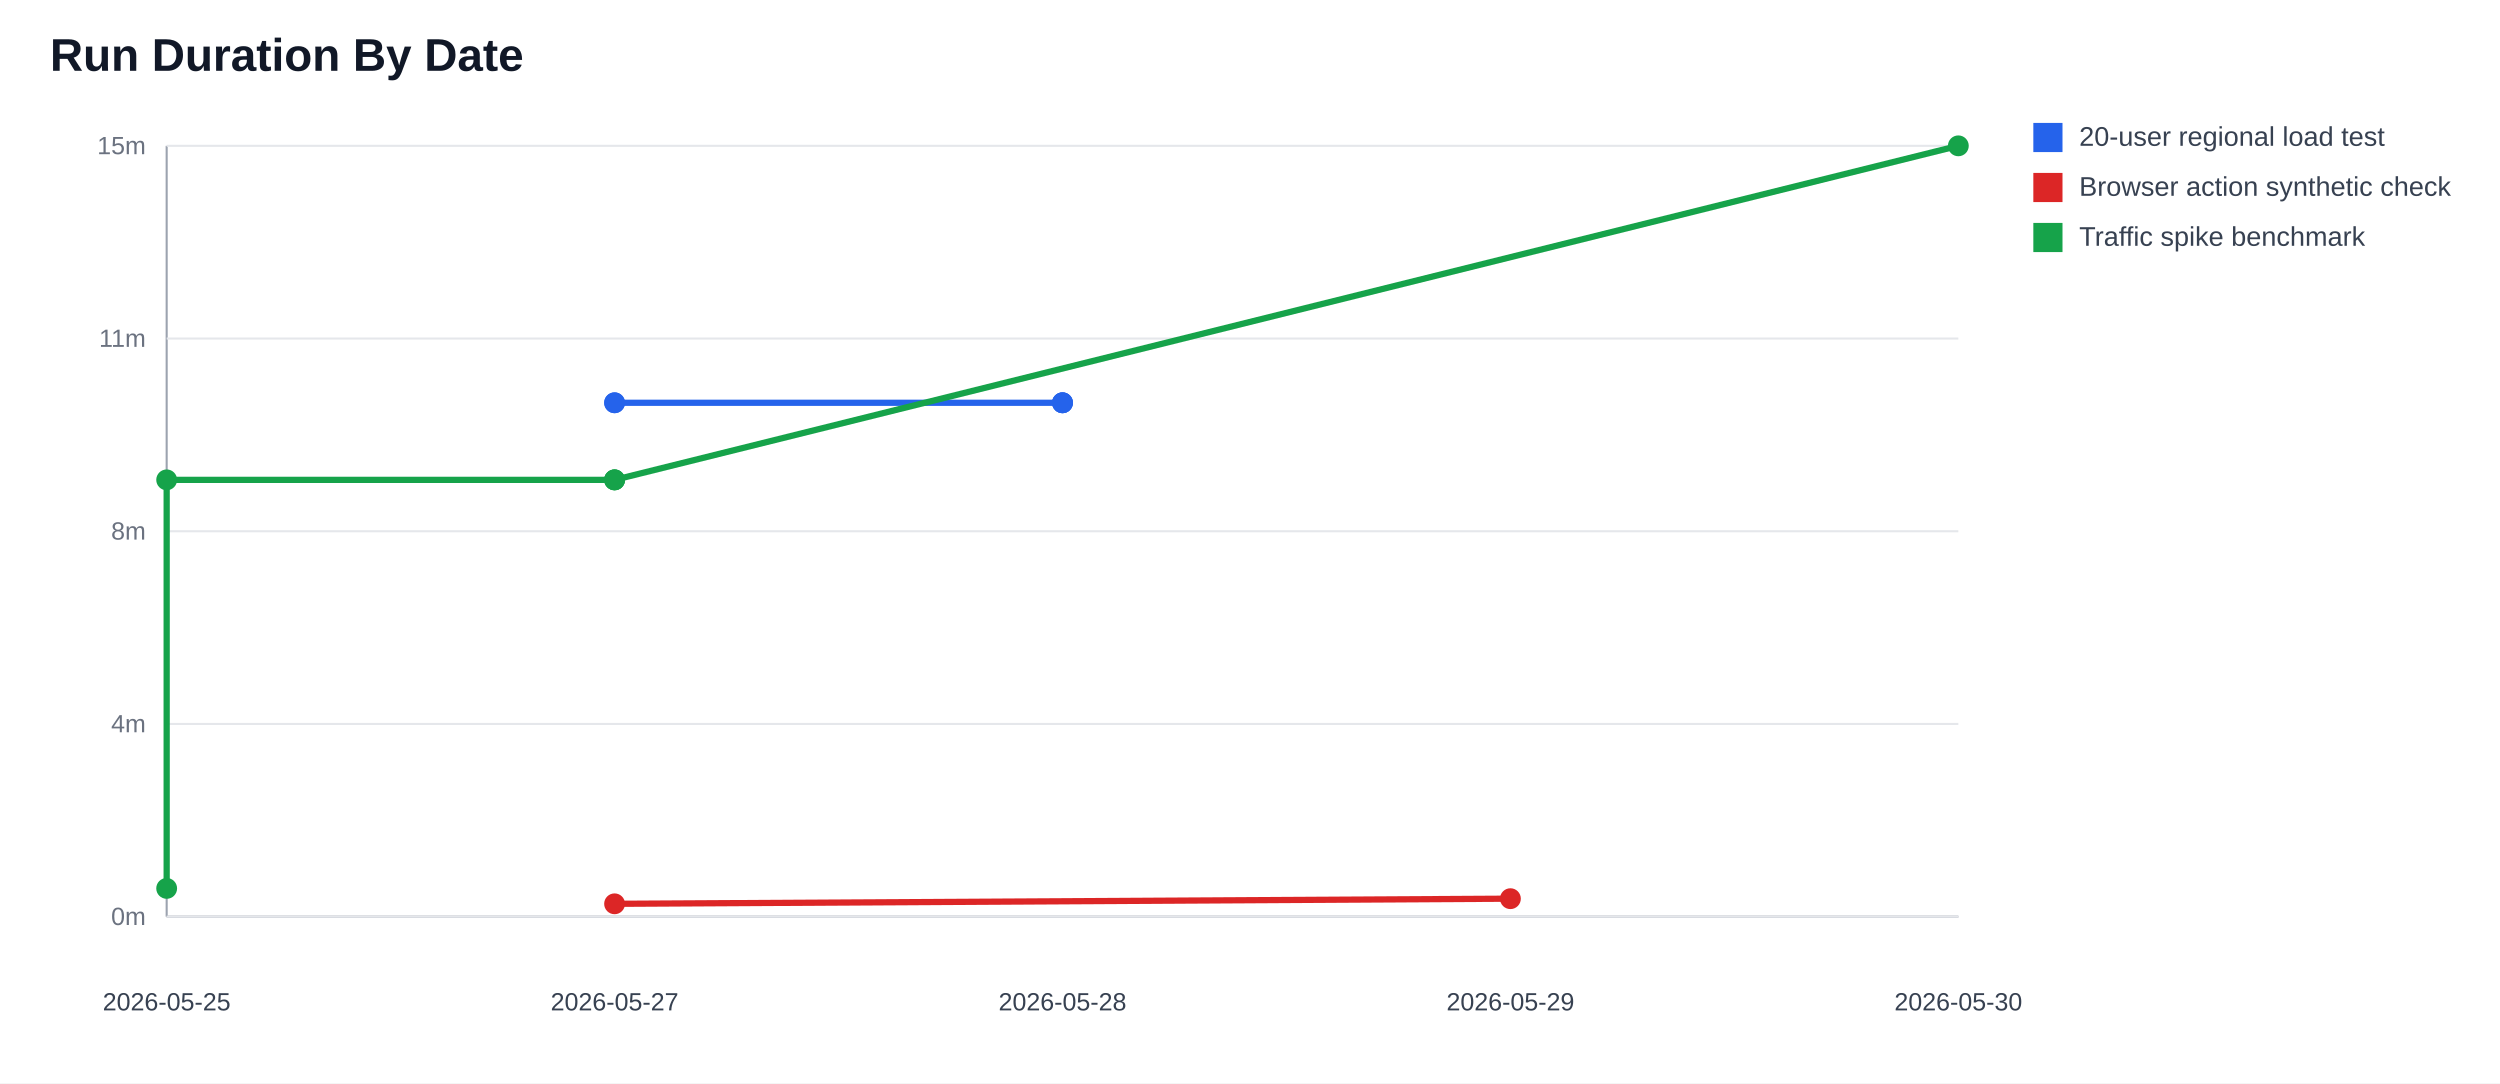
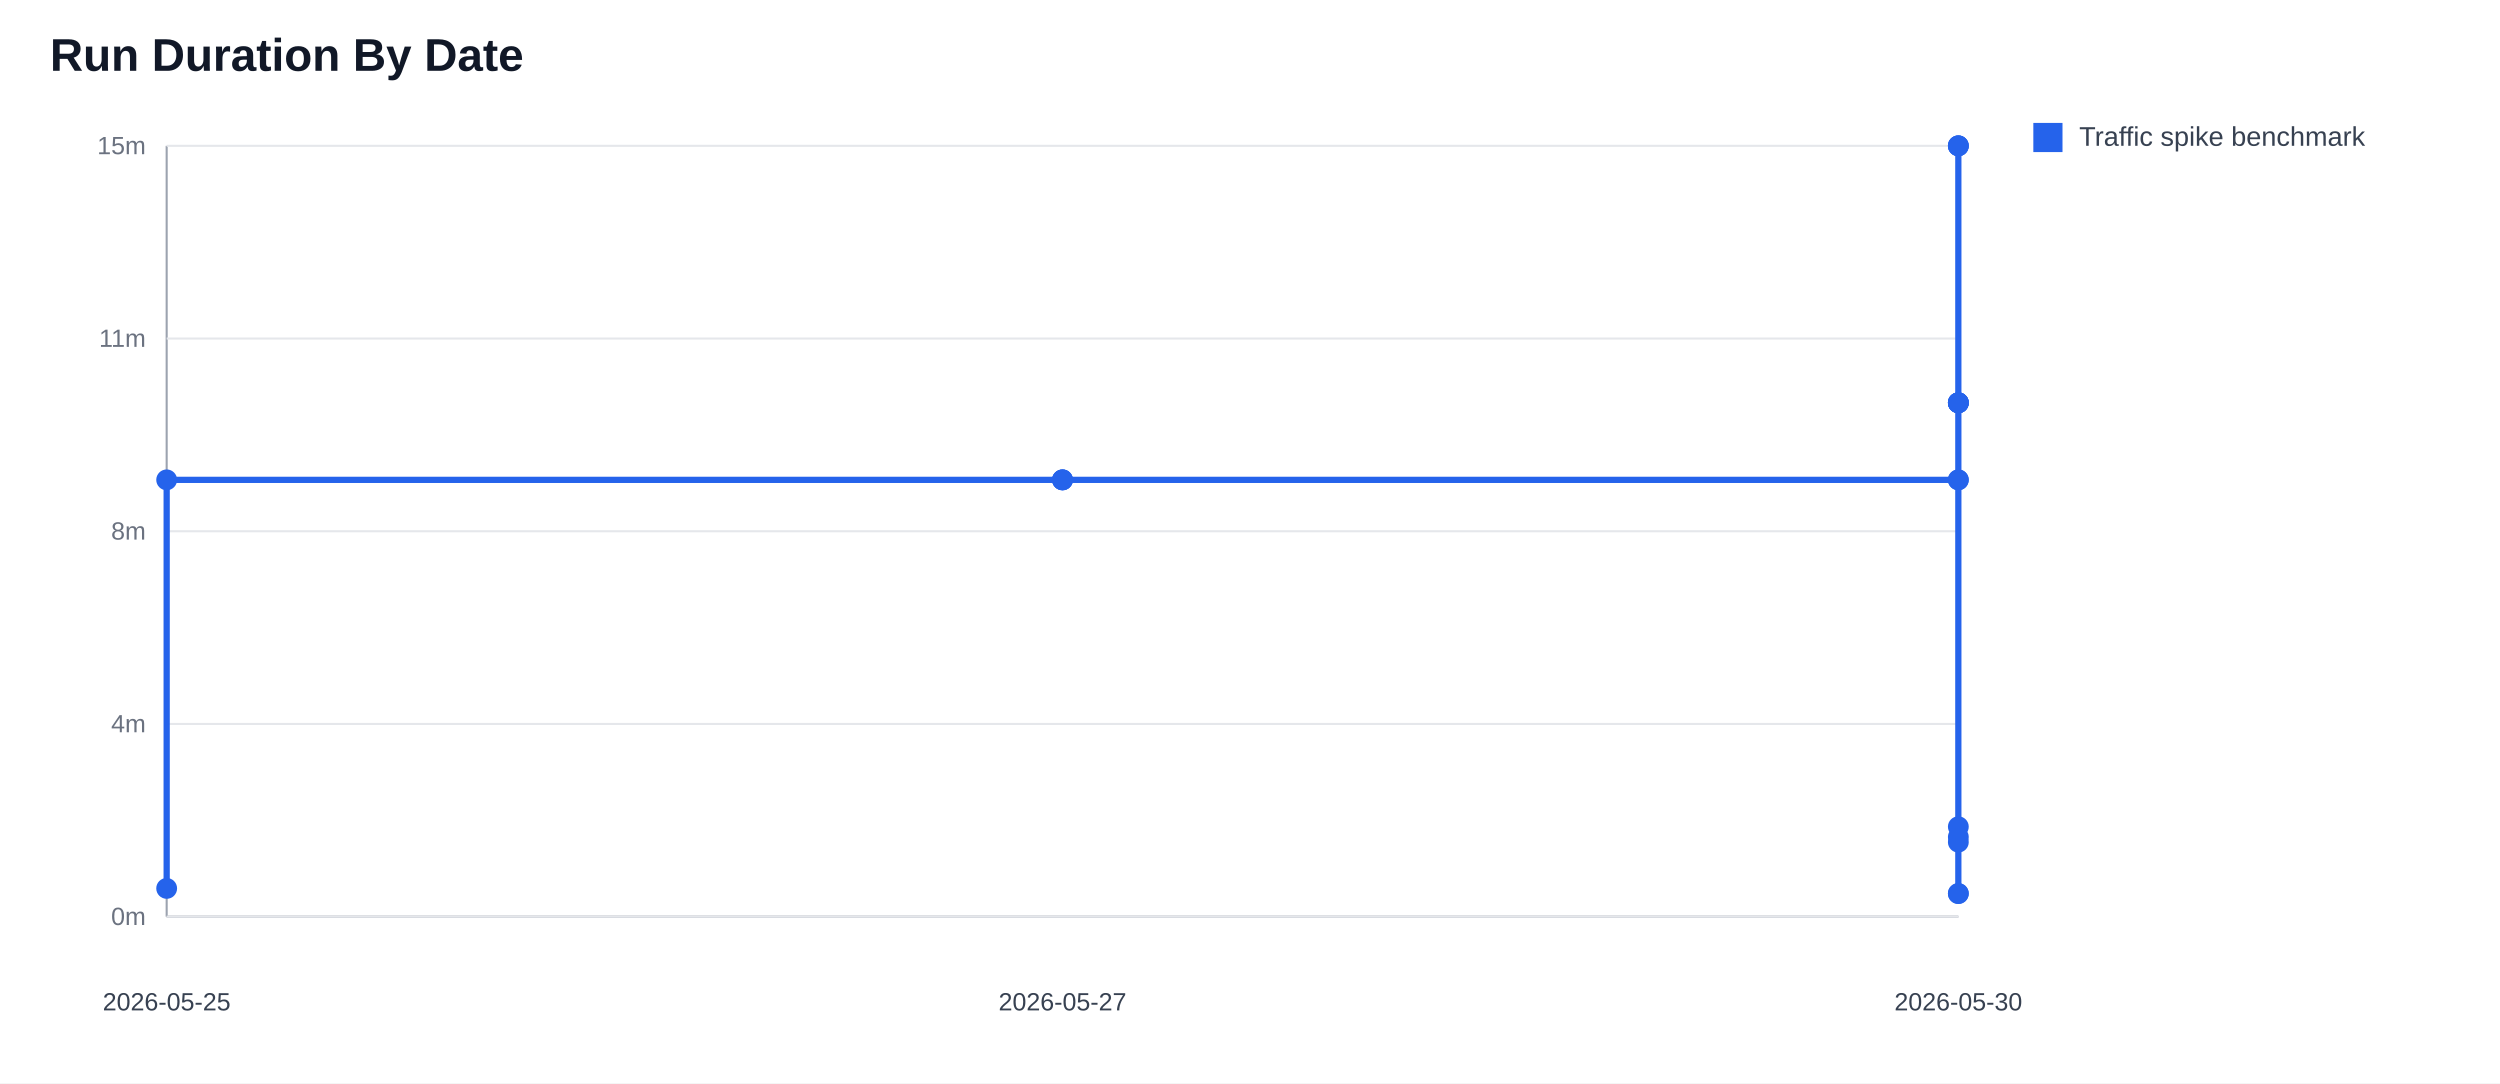
<svg xmlns="http://www.w3.org/2000/svg" width="1200" height="520" viewBox="0 0 1200 520" role="img" aria-label="Run Duration By Date">
  <rect width="100%" height="100%" fill="#ffffff" />
  <text x="24" y="34" font-family="Arial, sans-serif" font-size="22" font-weight="700" fill="#111827">Run Duration By Date</text>
  <line x1="80" y1="440" x2="940" y2="440" stroke="#9ca3af" />
  <line x1="80" y1="70" x2="80" y2="440" stroke="#9ca3af" />
  <line x1="80" y1="440" x2="940" y2="440" stroke="#e5e7eb" />
  <text x="70" y="444" text-anchor="end" font-family="Arial, sans-serif" font-size="12" fill="#6b7280">0m</text>
  <line x1="80" y1="347.5" x2="940" y2="347.5" stroke="#e5e7eb" />
  <text x="70" y="351.5" text-anchor="end" font-family="Arial, sans-serif" font-size="12" fill="#6b7280">4m</text>
  <line x1="80" y1="255" x2="940" y2="255" stroke="#e5e7eb" />
  <text x="70" y="259" text-anchor="end" font-family="Arial, sans-serif" font-size="12" fill="#6b7280">8m</text>
  <line x1="80" y1="162.5" x2="940" y2="162.5" stroke="#e5e7eb" />
  <text x="70" y="166.5" text-anchor="end" font-family="Arial, sans-serif" font-size="12" fill="#6b7280">11m</text>
  <line x1="80" y1="70" x2="940" y2="70" stroke="#e5e7eb" />
  <text x="70" y="74" text-anchor="end" font-family="Arial, sans-serif" font-size="12" fill="#6b7280">15m</text>
  <text x="80" y="485" text-anchor="middle" font-family="Arial, sans-serif" font-size="12" fill="#374151">2026-05-25</text>
-   <text x="295" y="485" text-anchor="middle" font-family="Arial, sans-serif" font-size="12" fill="#374151">2026-05-27</text>
-   <text x="510" y="485" text-anchor="middle" font-family="Arial, sans-serif" font-size="12" fill="#374151">2026-05-28</text>
-   <text x="725" y="485" text-anchor="middle" font-family="Arial, sans-serif" font-size="12" fill="#374151">2026-05-29</text>
+   <text x="510" y="485" text-anchor="middle" font-family="Arial, sans-serif" font-size="12" fill="#374151">2026-05-27</text>
  <text x="940" y="485" text-anchor="middle" font-family="Arial, sans-serif" font-size="12" fill="#374151">2026-05-30</text>
-   <polyline points="295,193.333 295,193.333 510,193.333 510,193.333 510,193.333" fill="none" stroke="#2563eb" stroke-width="3" />
-   <circle cx="295" cy="193.333" r="5" fill="#2563eb" />
-   <circle cx="295" cy="193.333" r="5" fill="#2563eb" />
-   <circle cx="510" cy="193.333" r="5" fill="#2563eb" />
-   <circle cx="510" cy="193.333" r="5" fill="#2563eb" />
-   <circle cx="510" cy="193.333" r="5" fill="#2563eb" />
+   <polyline points="80,426.433 80,230.333 510,230.333 510,230.333 510,230.333 940,230.333 940,230.333 940,193.333 940,193.333 940,193.333 940,428.9 940,193.333 940,404.233 940,401.767 940,193.333 940,428.9 940,396.833 940,70 940,70 940,70" fill="none" stroke="#2563eb" stroke-width="3" />
+   <circle cx="80" cy="426.433" r="5" fill="#2563eb" />
+   <circle cx="80" cy="230.333" r="5" fill="#2563eb" />
+   <circle cx="510" cy="230.333" r="5" fill="#2563eb" />
+   <circle cx="510" cy="230.333" r="5" fill="#2563eb" />
+   <circle cx="510" cy="230.333" r="5" fill="#2563eb" />
+   <circle cx="940" cy="230.333" r="5" fill="#2563eb" />
+   <circle cx="940" cy="230.333" r="5" fill="#2563eb" />
+   <circle cx="940" cy="193.333" r="5" fill="#2563eb" />
+   <circle cx="940" cy="193.333" r="5" fill="#2563eb" />
+   <circle cx="940" cy="193.333" r="5" fill="#2563eb" />
+   <circle cx="940" cy="428.9" r="5" fill="#2563eb" />
+   <circle cx="940" cy="193.333" r="5" fill="#2563eb" />
+   <circle cx="940" cy="404.233" r="5" fill="#2563eb" />
+   <circle cx="940" cy="401.767" r="5" fill="#2563eb" />
+   <circle cx="940" cy="193.333" r="5" fill="#2563eb" />
+   <circle cx="940" cy="428.9" r="5" fill="#2563eb" />
+   <circle cx="940" cy="396.833" r="5" fill="#2563eb" />
+   <circle cx="940" cy="70" r="5" fill="#2563eb" />
+   <circle cx="940" cy="70" r="5" fill="#2563eb" />
+   <circle cx="940" cy="70" r="5" fill="#2563eb" />
  <rect x="976" y="59" width="14" height="14" fill="#2563eb" />
-   <text x="998" y="70" font-family="Arial, sans-serif" font-size="13" fill="#374151">20-user regional load test</text>
-   <polyline points="295,433.833 725,431.367" fill="none" stroke="#dc2626" stroke-width="3" />
-   <circle cx="295" cy="433.833" r="5" fill="#dc2626" />
-   <circle cx="725" cy="431.367" r="5" fill="#dc2626" />
-   <rect x="976" y="83" width="14" height="14" fill="#dc2626" />
-   <text x="998" y="94" font-family="Arial, sans-serif" font-size="13" fill="#374151">Browser action synthetic check</text>
-   <polyline points="80,426.433 80,230.333 295,230.333 295,230.333 295,230.333 940,70" fill="none" stroke="#16a34a" stroke-width="3" />
-   <circle cx="80" cy="426.433" r="5" fill="#16a34a" />
-   <circle cx="80" cy="230.333" r="5" fill="#16a34a" />
-   <circle cx="295" cy="230.333" r="5" fill="#16a34a" />
-   <circle cx="295" cy="230.333" r="5" fill="#16a34a" />
-   <circle cx="295" cy="230.333" r="5" fill="#16a34a" />
-   <circle cx="940" cy="70" r="5" fill="#16a34a" />
-   <rect x="976" y="107" width="14" height="14" fill="#16a34a" />
-   <text x="998" y="118" font-family="Arial, sans-serif" font-size="13" fill="#374151">Traffic spike benchmark</text>
+   <text x="998" y="70" font-family="Arial, sans-serif" font-size="13" fill="#374151">Traffic spike benchmark</text>
</svg>
